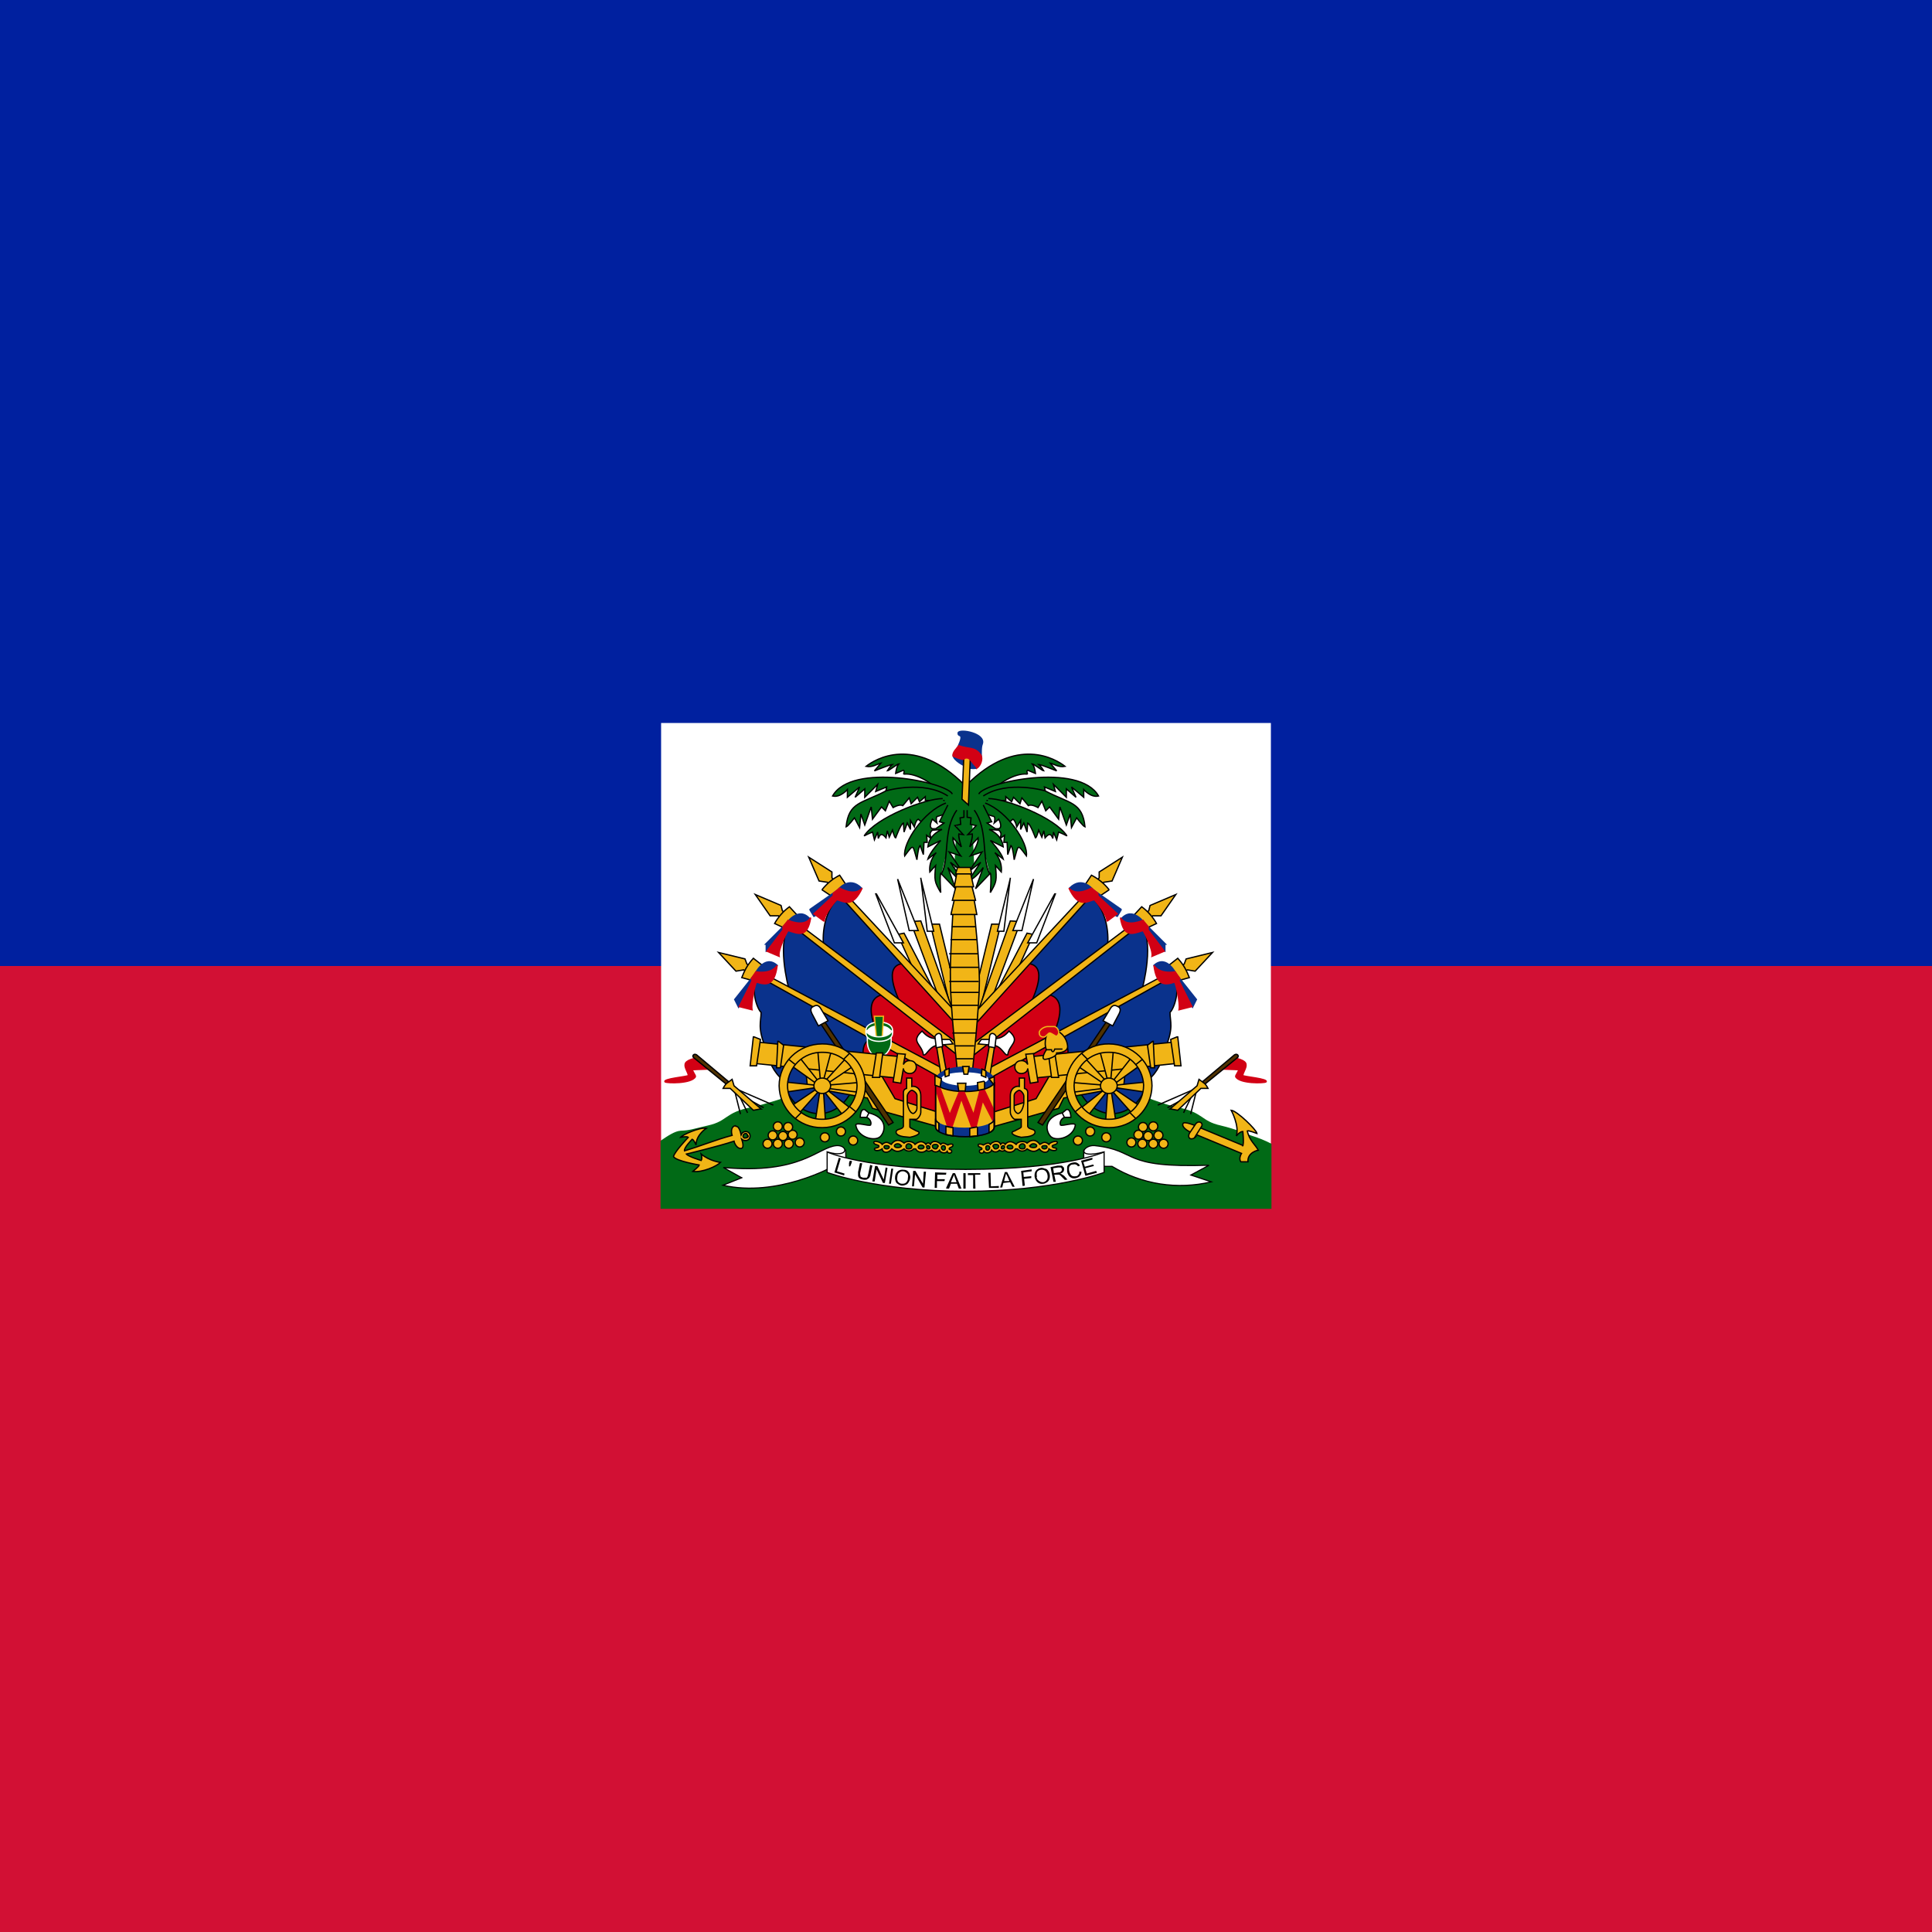
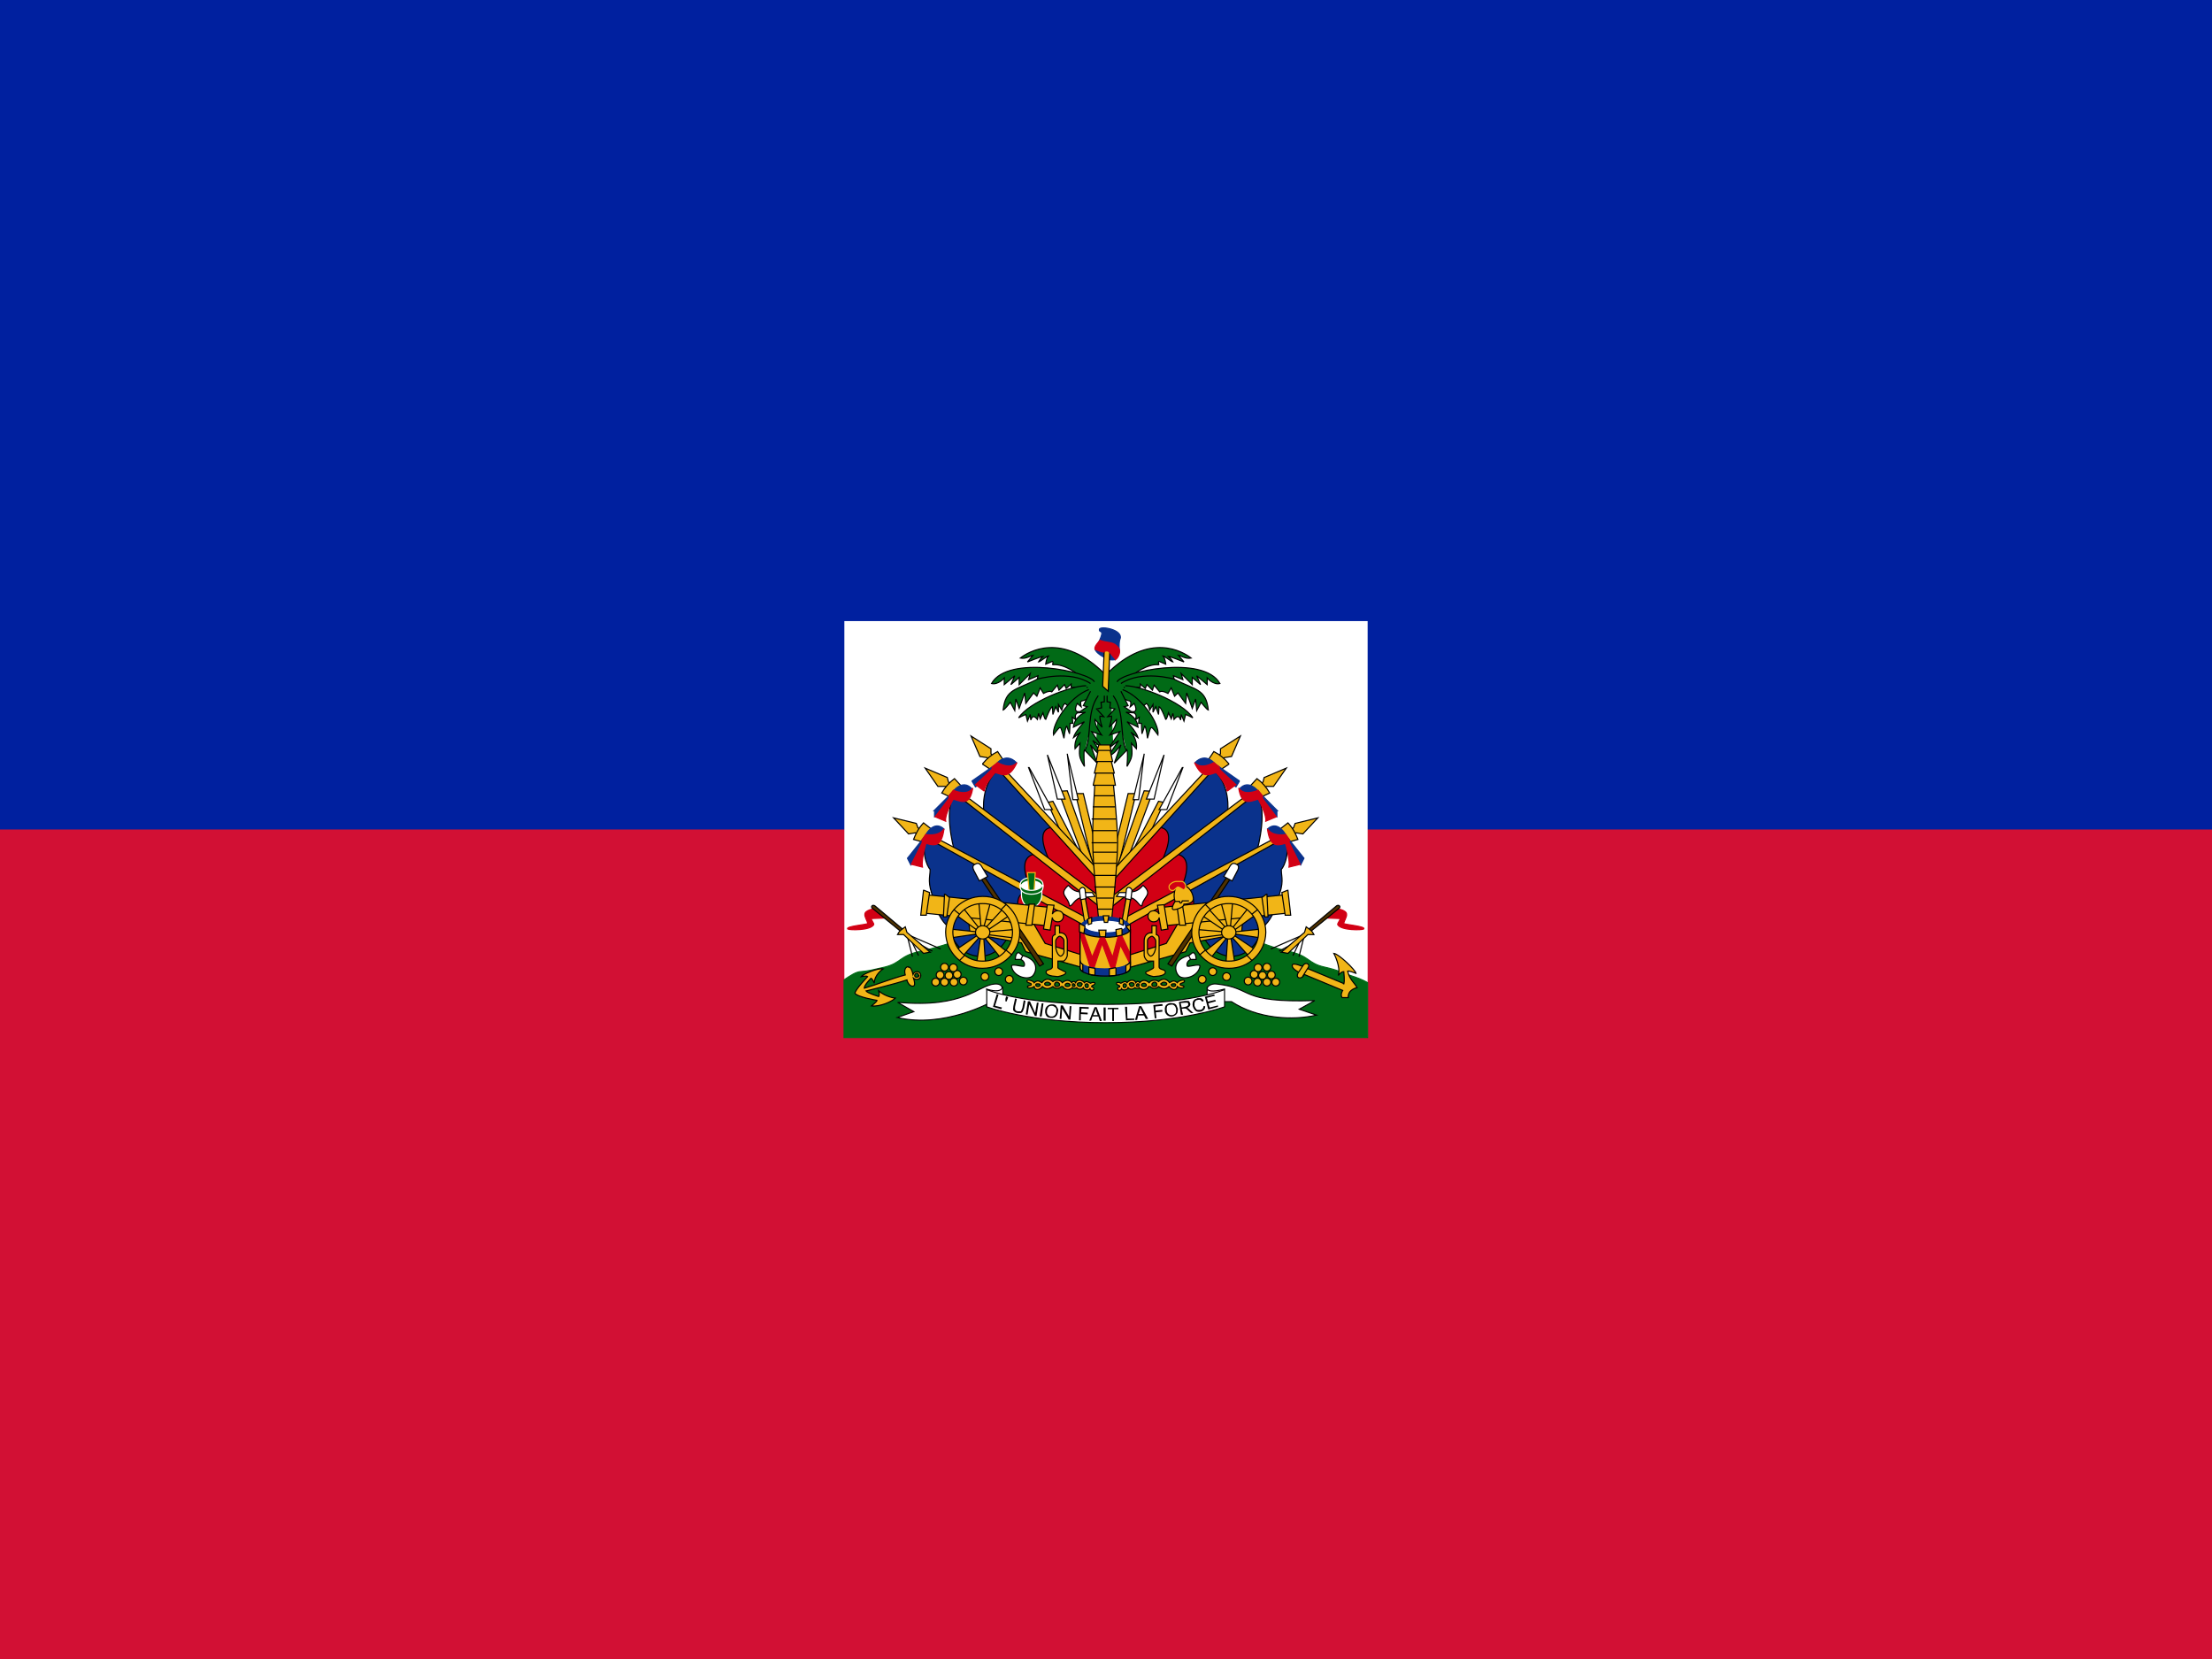
- <svg xmlns="http://www.w3.org/2000/svg" xmlns:xlink="http://www.w3.org/1999/xlink" id="flag-icon-css-ht" viewBox="0 0 512 512">
-   <path fill="#d21034" d="M0 0h512v512H0z" />
-   <path fill="#00209f" d="M0 0h512v256H0z" />
+ <svg xmlns="http://www.w3.org/2000/svg" xmlns:xlink="http://www.w3.org/1999/xlink" id="flag-icon-css-ht" viewBox="0 0 640 480">
+   <path fill="#d21034" d="M0 0h640v480H0z" />
+   <path fill="#00209f" d="M0 0h640v240H0z" />
  <g fill="#f1b517" stroke="#000" stroke-width=".2">
-     <path fill="#fff" stroke="none" d="M175.2 191.6h161.6v128.6H175.2z" />
-     <path fill="#016a16" stroke="#016a16" stroke-width=".3" d="M288.5 284.6l-33 1-32.8.3s-16.8 6.3-23.7 7.7c-6.9 1.4-6 3.6-11.3 4.8-4.3 1-4.8 1.3-7.3 1.4-1.5.1-3.3 1.3-5.2 2.6v17.8h161.6v-17a31.8 31.8 0 00-5.2-2.1c-2.3-.8-4-1.7-8.2-2.7-5.3-1.2-4.4-3.4-11.3-4.8s-23.6-9-23.6-9z" />
-     <g transform="translate(-170.7) scale(1.70667)">
+     <path fill="#fff" stroke="none" d="M244.3 179.7h151.4v120.5H244.3z" />
+     <path fill="#016a16" stroke="#016a16" stroke-width=".3" d="M350.5 266.8l-31 1-30.7.3s-15.8 5.8-22.3 7.1c-6.4 1.3-5.6 3.4-10.5 4.6-4 .9-4.5 1.1-6.8 1.3-1.5 0-3.2 1.2-5 2.4v16.7h151.5v-15.9c-1.6-.9-3.2-1.5-4.8-2-2.2-.8-3.7-1.6-7.7-2.5-5-1.1-4.2-3.3-10.6-4.6-6.5-1.3-22.1-8.4-22.1-8.4z" />
+     <g transform="translate(-80) scale(1.6)">
      <g id="a">
        <path d="M244.5 143.5h1.4l2.6 10.7-.6 3.4-3.4-14z" />
        <path fill="#fff" d="M243 136.3l1 8.3h1l-2-8.2z" />
        <path d="M245.7 154.6l-4.3-11.5 1.6-.1 5 14-2.3-2.4z" />
        <path fill="#fff" d="M239.4 136.5l1.8 8h1.4l-3.2-8z" />
        <path d="M241.9 150.6l-2.5-5.5 1-.2 4.7 9-3.2-3.3z" />
        <path fill="#fff" d="M236 138.8l2.9 7.6h1.4l-4.2-7.6z" />
        <path fill="#0a328c" d="M242.3 151.4l-11.5-12.5c-3.6 2.8-2.9 8-2.9 8l13 10.2 1.3-5.7z" />
        <path fill="#d20014" d="M248.9 158.2l-8.5-8.6c-3.6.2-.8 5.5-.6 6.2l9 7.7v-5.3z" />
        <path d="M248.1 156.8L230.6 138l-.7.5 18.6 20.6-.4-2.3zm-18.5-20l-.4-.5v-.9l-3.6-2.3 1.6 3.7 1.3.2.3.4.8-.6z" />
        <path d="M227.7 138.1a8.4 8.4 0 012.7-2.2l1 1.5-2.2 1.8-1.5-1z" />
        <path fill="#0a328c" stroke="#0a328c" d="M225.8 141.3l.6 1c.4-.1 4-3.5 4-3.5h2.7l.7-.9c-2-2-3.7.3-3.7.3l-4.3 3z" />
        <path fill="#d20014" stroke="#d20014" d="M228 143c0-1 1.8-3.2 2-3.3 1.3.4 2.5 1.2 3.9-1.8-1.2 1.4-3.5 0-3.5 0l-1 .8v.4l-3 2.8 1.5 1.1z" />
        <path fill="#0a328c" d="M237.3 154.7l-14.4-11.4c-2.5 2.5-.4 10.2-.4 10.2l14 7.6.7-6.4z" />
        <path fill="#d20014" d="M249.2 164l-11.9-9.6c-4 .6-.8 6.5-.6 7.2l12.5 6.8v-4.5z" />
        <path d="M248.7 162l-25.6-19.2-.5.6 26.8 21-.7-2.4zm-26.8-20.2l-.4-.4-.2-.8-4-1.7 2.3 3.3h1.3l.4.4.6-.8z" />
        <path d="M220.3 143.4a8.2 8.2 0 012.3-2.6l1.2 1.3-1.8 2.1-1.7-.8z" />
        <path fill="#0a328c" stroke="#0a328c" d="M219 146.6v1.1c.4-.2 3.7-3.7 3.7-3.7l2.5-.5.6-.8c-1.8-2.1-3.7.7-3.7.7l-3.2 3.2z" />
        <path fill="#d20014" stroke="#d20014" d="M221 148.5c-.2-1 1.2-3.8 1.4-4 1.6.5 3 1.2 3.5-2-1 1.6-3.5.4-3.5.4l-.8 1v.5l-2.5 3.3 1.9.8z" />
        <path fill="#0a328c" d="M236.2 161.7a2783.3 2783.3 0 01-18.5-10.5c-1.3 2.3-.1 5.5.5 6 0 1.5-.6 2.3.7 5.5.4 2 1.3 3.9 2.7 5 1.6 6.4 8.2 6.9 10.7 1.6l4-7.6z" />
        <path fill="#d20014" d="M248.3 168.5l-12.5-7.3c-4 .5 0 8 .3 8.7l12.2 4.3v-5.7z" />
        <path d="M246.2 165.8l-28.3-15-.5.6 30 16.7-1.2-2.3zM216.5 150l-.5-.3-.3-.8-4.1-1 2.7 2.9 1.2-.2.6.3.4-.9z" />
        <path d="M215.2 151.8c.4-1 .8-1.9 1.8-3l1.4 1.1-1.4 2.4-1.8-.5z" />
        <path fill="#0a328c" stroke="#0a328c" d="M214.1 155.2l.6 1.2 3-4.6 2.5-.9.5-1c-2-1.8-3.5 1.4-3.5 1.4l-3.1 3.9z" />
        <path fill="#d20014" stroke="#d20014" d="M216.8 156.8c-.2-1 .5-4.2.7-4.3 1.5.5 2.8.6 3.2-2.6-1 1.5-3.3 1-3.3 1l-.7 1 .1.4-2 4 2 .5z" />
      </g>
      <use width="100%" height="100%" transform="matrix(-1 0 0 1 499.9 0)" xlink:href="#a" />
    </g>
-     <g transform="translate(-170.7) scale(1.70667)">
+     <g transform="translate(-80) scale(1.6)">
      <path fill="#016a16" stroke="#016a16" d="M248.8 125.6l-.5 9h2.9l-.4-9 3-.3-.3-3.6-7.5.3v3.2l2.8.4z" />
      <g id="b" fill="#016a16">
        <path d="M249.8 121.9c-7.8-7.8-13.9-4-15.3-2.9 1 .2 1.8-.4 2.3-.5l-1 1.2s2.5-1 2.8-1c-.4.3-.8 1-.8 1 .2 0 1.6-1.1 1.8-1.1-.4.4-.5 1.5-.5 1.5l1.2-.5c.3.2-.1.6.1.6 2-.2 4.7 1.7 5 2.3" />
        <path d="M247.9 123.3c-.8-1.8-15.6-5-18.6.3 1.2.3 2.3-1 2.3-1v1.2l1.9-1.6-.7 1.6 1.5-1.3v1.3l2-2-.3 1.1 1.7-.7-.2 1" />
        <path d="M247.2 123.6c-3.8-2.5-9.6-.8-9.6-.8-3.8 2-5.8 1.7-6.2 5.6.3-.1 1.3-1.4 1.3-1.4l.8 1.5.2-2.1.6 1.7 1-2.8.2 1.9 1.4-1.9.6.6.6-1.5.6 1s1-.6 1.5-.3l1-1.2.3.9 1-1 .3.7.9-.8v.6h3" />
        <path d="M246.4 124c-2.7 0-10.3 2.9-12.2 5.8a13.3 13.3 0 011.3-.6l.3 1.2.5-1.2.1 1c.3-.8.6-.8 1.2-.1l.2-1.1.3 1 .5-1.1s.3 1.2.5 1.2c0 0 .8-2.2 1.2-2.3l.1 1.4.5-1.4.5 1v-1.4l.6 1s.2-1 .6-1.2l.8.7 3.4-2.5" />
        <path d="M246.9 124.7c-3.5 1.3-6.7 6.2-6.4 8.2 1.5-2 1.2-1.7 1.9.6 0 0 .2-2 .5-2.2l.5 1.4.1-1.9h.5l-.1-1.1.7.5c-.2-.7-.3-.9.4-1.5 0 0-1 .1-.2-1.5l.7.6s-.2-.7 0-1l2.6-.8" />
        <path d="M247.2 125l-1.3 2.6.7.2-1.6 1.1 1.3-.1s-2 .7-2.2 2.7l2-1s-1.7 1.8-2 2.9l1.3-1s-1.2 1.2-1 3l.9-1c-.2 2.3-.2 2.5.8 4.2 0 0-.2-2.6 0-3l2.3 2.4-1.2-3.3s1.4 2 2.2 1.9l-1.8-2.7 1.8 1.4-2-3 1.8.6s-1.3-1.7-1.2-2.8l1.3 1.4s-.5-1.5-.4-2l.7.1-1.3-1.4.9-.2-.1-1 .6-.1v-1.1m-1.1 0c-2.2 3-1.1 7.5-2.4 9.9" />
      </g>
      <use width="100%" height="100%" transform="matrix(-1 0 0 1 499.9 0)" xlink:href="#b" />
      <path d="M251 166.5s1.1-10 1.1-14.2c0-3.4-.8-10.8-.8-10.8H248s-.5 7.4-.4 10.8c0 4.2 1.1 14.2 1.1 14.2h2.3z" />
      <path d="M247.7 142h4l-.5-2.7h-2.9l-.6 2.6z" />
      <path d="M248 139.8h3.5l-.7-2.7h-2.2l-.7 2.7z" />
      <path d="M248.2 137.7h3l-.6-2.7h-1.9l-.5 2.7z" />
      <path d="M250.7 134.7h-2l-.3 1h2.5l-.2-1zm.4 29.7h-2.6m2.8-2h-3m3.4-2h-3.8m4-2.1h-4m4-2.2h-4.1m4.2-2h-4.4m4.4-1.7h-4.6m4.6-2.2h-4.6m4.5-2.1h-4.5m4.3-2.2h-4.1m3.9-2h-3.7" />
      <path fill="#0a328c" stroke="#0a328c" d="M250 119c-.8-.3-2.3-1.3-1.9-1.9l.7-1.2c1-2.2 0-1.4 0-2-.2-.8 3.8-.2 3.8 1.3 0 .5-.3.2-.2 2.6l-.8 1.5a3.5 3.5 0 01-1.7-.2z" />
      <path d="M250.4 125l-1-.9.3-7.1 1 .3-.3 7.6z" />
      <path fill="#d20014" stroke="#d20014" d="M251.7 119.3c.6-.4 1-1.5.6-2.1-1-1.3-1.7-.8-3.4-1.4-.3.4-1 1-.9 1.6 2.3 1 1.4.2 2.2.3.4 0 .6.5 1.5 1.5z" />
    </g>
-     <g transform="translate(-170.7) scale(1.70667)">
+     <g transform="translate(-80) scale(1.6)">
      <use width="100%" height="100%" transform="matrix(1 0 0 -1 0 320.4)" xlink:href="#c" />
      <path fill="#016a16" stroke="#fff" stroke-linecap="round" d="M238.4 161.8c0 1.2-.9 2.3-1.9 2.3s-1.8-1-1.8-2.4v-1.2h3.7v1.2z" />
      <ellipse cx="236.5" cy="160.1" fill="#fff" stroke="none" rx="1.8" ry=".9" />
      <path fill="#016a16" stroke="#f1b517" d="M236.1 161l-.3-3.2h1.4l-.2 3.3h-.9z" />
      <path id="c" fill="#016a16" stroke="#fff" stroke-linecap="round" d="M238.5 160.1c-.2.5-1 .9-2 .9s-1.7-.4-2-.9a.8.8 0 000 .4c0 .7.9 1.2 2 1.2 1.2 0 2.1-.5 2.1-1.2a.8.8 0 000-.4z" />
      <g id="d">
        <path d="M246 172.8l-7-2.2-3.1-5.3-10.9-.5.4 4 9.3 1.7.8 1.6 10.7 3-.2-2.3z" />
        <path fill="#503200" d="M238.7 174.3l-11.2-16.5-.5.5 11 16.4.7-.4z" />
        <path fill="#fff" d="M228.6 158.5l-1.2-2c-.3-.4-.6-.5-1.1-.2-.5.2-.4.7-.2 1.1l1 1.9 1.5-.8z" />
        <path d="M240 164.1l-22.5-2.3-.6 3.3 22.4 2.3.7-3.3z" />
        <path d="M217 161l-.5 4.5h1l.6-4.1-1-.4zm3.8.7l-.2 4.1h.6l.5-3.5-.8-.6zm15.3 1.8l-.6 3.8h1.1l.5-3.8h-1zm3.3.1l-.7 4.4 1.2.2.4-2.3c0 .5.5.8 1 .8.6 0 1-.5 1-1 0-.6-.4-1-1-1a1 1 0 00-1 .6l.3-1.6-1.2-.1zm-8 .7l-3.2 3.5.4.4 4-2.7-1.3-1.2zM224 173l3.1-3.5-.3-.4-4 2.7 1.2 1.2zm8.1-.9l-3.7-2.9-.4.3 3 3.8 1.1-1.2zm-9.3-6.7l3.9 2.8.4-.3-3-3.8-1.3 1.3zm4.2-2.3l.4 4.6h.5l1.2-4.5-2.1-.1zm1.2 11l-.3-4.5h-.6l-.7 4.6h1.6zm5.1-6l-4.8.4v.5l4.8.6V168zm-11.4 1.5l4.7-.7v-.4l-4.8-.5v1.6z" />
        <ellipse cx="227.7" cy="168.6" rx="1.3" ry="1.2" />
        <path fill-rule="evenodd" stroke-linecap="round" d="M234.4 168.6c0 3.5-3 6.5-6.7 6.5a6.6 6.6 0 01-6.7-6.5c0-3.6 3-6.5 6.7-6.5a6.6 6.6 0 016.7 6.5zm-1.3 0a5.3 5.3 0 01-5.4 5.2 5.3 5.3 0 01-5.4-5.3 5.3 5.3 0 015.4-5.1 5.3 5.3 0 015.4 5.2z" />
        <path d="M223.5 165.3l-1-.8m8.5 0l1-1m1 9.2l-1.1-.9m-8.4 1.9l1-1m21.7-10.6l1.1 6-.9.4-1-6.3h.8z" />
        <path fill="#fff" d="M245.6 161.4c-.5-.3-1.2.1-2.4-1.3-1.9 1.7 0 2 .2 3.7.5.2.9-1.4 2.3-1.5l2.3-.2-.5-.7h-2z" />
        <path fill="#fff" d="M246.4 162.5l-.2-1.7c-.3-.7-1-.1-1 .2l.2 1.7 1-.2z" />
        <path fill-rule="evenodd" d="M240.8 167.4v1.6c-.6.2-.5.6-.5 1.2v4.7c-.1.4-.7.4-1 .6-.3.3-.2.8 1 1l1 .1c1.5-.3 1.8-.8 1-1-.3-.2-.9-.4-1-.6v-1.2h1c.2 0 .7-.6.7-1.1v-2.5c0-1.4-1-1.6-1.4-1.5v-1.3h-.8zm1.6 2.7c0-.4-.6-.8-.8-.8-.2 0-.7.5-.7.9v1c0 .4.3 1.6.9 1.7.2 0 .6-.4.6-.8v-2z" />
        <path fill="#fff" d="M234.3 172.3c-.7-.2-.7 1.2-.7 1.2h1c.5.2.8.8.6 1.2-.3.2-2.2-.5-2.3 0 .3 1.9 2.9 2.6 3.8 1.8.9-.9 1.1-3-1.8-3.7l-.6-.5zm.6.6l-.3.6" />
        <path d="M215 173l-1-4m2.1 3.8l-1.5-3.1m4 2.3l-3.3-1.8m4.8 1.4l-6.2-2.7" />
        <path fill="#d20014" stroke="#d20014" d="M210.2 166l-2.6.1c-.2.1.5.9.4 1.1-.6 1.1-4.4 1-4.7.8-.5-.5 3.5-.8 3.6-1 0-.4-.6-1.2-.5-1.7 0-.7 1.7-1 1.7-1l2.1 1.7z" />
        <path fill="#503200" d="M213.2 168l-5-4.2s-.3-.2-.5 0 0 .4 0 .4l5.4 4.4.1-.5z" />
        <path d="M218.2 172.2l-4.2-3.6-.3-1-.8.6c-.3.2-.6.8-.6.8h1.1l3.6 3.4 1.1-.2z" />
        <circle cx="232.5" cy="177.1" r=".7" />
        <circle cx="230.6" cy="175.7" r=".7" />
        <circle cx="228.1" cy="176.6" r=".7" />
        <circle cx="224.2" cy="177.4" r=".7" />
        <circle cx="222.5" cy="177.6" r=".7" />
        <circle cx="220.8" cy="177.6" r=".7" />
        <circle cx="219.2" cy="177.6" r=".7" />
        <circle cx="220" cy="176.3" r=".7" />
        <circle cx="221.6" cy="176.4" r=".7" />
        <circle cx="223.1" cy="176.2" r=".7" />
        <circle cx="222.4" cy="175" r=".7" />
        <circle cx="220.8" cy="174.9" r=".7" />
        <path fill-rule="evenodd" d="M236.5 178c0-.3-.8-.2-.8-.6 0-.4 1.2 0 1.3.3.7-.6 1-.2 1.4 0 .6-.8 1.3-.8 2-.2.4-.4 1.4-.3 1.7.2.7-.6 1.3-.5 1.7 0 .2-.3.5-.3.7 0 .3-.7 1.2-.5 1.6 0 .3-.4.7-.1 1.1.1.3-.2.8-.2.8 0 0 .4-.6.3-.6.6 0 .2.4 0 .4.4 0 .3-.6.4-.7 0-.3.4-1.1.2-1.2-.2a.8.8 0 01-1.2 0c-.3.2-.7.2-.8 0-.5.5-1.4.4-1.7-.2h-.3a1 1 0 01-1.5 0c-.9.6-1.4.4-1.9 0-.5.7-1.4.7-1.5 0-.4.3-1.2.4-1.2 0 0-.2.7-.1.7-.4zm1.6.1c0 .2-.2.3-.4.3s-.4-.1-.4-.3.1-.2.4-.2.4.1.4.2zm1.9-.2c0 .2-.3.3-.6.3s-.5-.1-.5-.3c0-.1.2-.3.5-.3s.5.2.5.3zm3.5.2c0 .2-.2.3-.5.3s-.4-.1-.4-.3c0-.1.2-.3.4-.3s.5.1.5.3zm-1.9 0c0 .2-.2.3-.5.3s-.4-.1-.4-.4c0-.2.2-.4.4-.4s.5.2.5.4zm4 0c0 .1-.1.3-.3.3-.3 0-.5-.2-.5-.4s.2-.3.5-.3c.2 0 .4.1.4.3zm-1.2 0c0 .2 0 .3-.2.3s-.3-.1-.3-.3.1-.2.3-.2l.2.2zm2.4.1c0 .2 0 .4-.3.4-.1 0-.3-.2-.3-.4s.2-.3.3-.3c.2 0 .3.1.3.3z" />
      </g>
      <use width="100%" height="100%" transform="matrix(-1 0 0 1 499.9 0)" xlink:href="#d" />
      <path fill="#0a328c" stroke="#0a328c" d="M249.8 165.7c-2.5 0-4.5 1-4.5 2.1 0 .2 0 .4.2.6.5.6 2.3 1 4.4 1 2 0 3.6-.3 4.2-.9.2-.2.3-.4.3-.7 0-1.1-2-2-4.6-2z" />
      <path d="M254.4 168v7c0 .9-2 1.5-4.5 1.5s-4.6-.6-4.6-1.5v-7c0 .8 2 1.5 4.5 1.5 2.6 0 4.6-.7 4.6-1.5z" />
      <path fill="#d20014" stroke="#d20014" d="M245.3 168v1l2.2 7 1.8-5.4 2 5.5 1.3-5.2 1.8 3.5v-1.9l-1.6-3.4a8.3 8.3 0 01-.6.2l-1 3.8-1.5-3.6a14.5 14.5 0 01-.7 0l-1.5 3.6-1.6-4.4c-.4-.2-.6-.5-.6-.7z" />
      <path fill="#0a328c" stroke="#0a328c" d="M254.4 173.7v1.3c0 .9-2 1.5-4.5 1.5s-4.6-.6-4.6-1.5v-1.3c0 .9 2 1.5 4.5 1.5 2.6 0 4.6-.6 4.6-1.5z" />
      <path d="M251.7 175l-1.1.2v1.3l1.2-.1v-1.3zm-4.8-.1v1.3l1.1.2v-1.3a8.9 8.9 0 01-1.1-.2zm-1.6-1.2v1.3c0 .3.2.5.5.7v-1.3c-.3-.2-.5-.4-.5-.7zm9.1.2c0 .2-.4.5-.8.7v1.3c.5-.2.8-.5.8-.9v-1z" />
      <path fill="none" d="M254.4 168v7c0 .9-2 1.5-4.5 1.5s-4.6-.6-4.6-1.5v-7" />
      <path fill="#fff" stroke="#fff" d="M253.4 167.5c0 .5-1.6 1-3.5 1-2 0-3.6-.5-3.6-1s1.6-.9 3.5-.9c2 0 3.6.4 3.6 1z" />
      <path d="M248.7 168.2l.2 1.2h1l.1-1.2h-1.3zm4.1-.3l-1 .2.1 1.2 1-.2V168zm-5.4-2l-.7.3.1 1 .6-.2v-1zm2.4-.3h-.3l.2 1.2h.6l.2-1.2a9.7 9.7 0 00-.7 0zm2.7.4l-.1 1 .7.3v-1a5.3 5.3 0 00-.6-.3zm-6.5 2.8l.2-1.3-1-.5v1.5l.8.3zm8.4-.3v-1.3l-.8.3.8 1zm9.3-8.5c.8 0 2 1 2.1 2.5 0 1-1.7 1-1.7 1 0 .5-1 .9-1.8 1-.8 0 .2-1.5.2-1.5-.5-1.3.2-2.7.2-2.7l1-.3z" />
      <path d="M262.5 163h.8s0 .3.2.3.3-.4.3-.4h1.2" />
      <path fill="#d20014" stroke="#f1b517" d="M264.1 160.9c.7-.5.1-1.5-.4-1.5h-1c-.6 0-1.4.6-1.3 1 0 .5.4.7.8.6.2 0 .6-.6.8-.6.3 0 1 .6 1.1.5z" />
      <path fill-rule="evenodd" d="M214.2 174.8c-.6.1-.7.8-.5 1.5-2.6.7-5 1.7-7.4 2.4-.1-.5 1.2-1.8 1.2-1.8.3.1.6.9.6.9 0-1.6 1.6-2.6 1.6-2.6-1-.2-3.7 1-4 1.4 0 0 1-.2 1.2 0 0 0-2.2 2.3-2.3 3 .4.7 4 1.3 4 1.3 0 .2-1 1-1 1 1.5.2 3.7-.8 4.3-1.4 0 0-1.7-.2-3-1.3 0 0 .2.7 0 1 0 0-2-.6-2.3-1 0 0 5-1.2 7.4-2 .1.5.6 1.3 1.2 1.1.3-.1.2-.8 0-1.4a.8.8 0 00.6.2c.4 0 .7-.3.7-.7 0-.4-.3-.7-.7-.7a.8.8 0 00-.7.5c-.1-.5-.4-1.4-.8-1.3zm2 1.6c0 .2-.2.3-.4.3a.3.3 0 01-.4-.3c0-.2.2-.4.4-.4s.3.2.3.4z" />
      <path d="M293 177.9c.2-.4 0-2.2 0-2.2-.5 0-1 .7-1 .7.5-1.6-.8-4-.8-4 .9.1 3.9 3 4 3.6 0 0-1.3-.5-1.5-.4.3 1.5 1.3 2.2 1.7 3 0 0-1.7.3-1.6 1.8h-1.1c-.4-.5.1-1.3.1-1.3l-7.7-3.2c-.5-.2-1.6-.8-1.4-1.4.1-.5 2 .3 2.4.5l7 2.9z" />
      <path d="M285.6 176.5l1-1.6c.3-.5-.4-1-.9-.4l-1 1.5c-.4.9.5 1.1 1 .5z" />
    </g>
    <g fill="#fff" stroke-width=".3">
-       <path d="M224.2 307.8l-.1-3-3.8.1-.2 3.4 4.1-.5z" />
-       <path d="M196.7 312.2l-5-2.8c20.7 1.9 25-5.4 30-5.8 3-.2 3.5 3.4-2.4 1.7l1.5 3.8s-14.8 8.3-29.2 5l5-2zm90.5-4.4v-3h4.7l.2 3.4-5-.4z" />
-       <path d="M315.6 311.4l4.8-2.6c-23.8.8-18.4-3.9-30.3-5.2-3-.3-5.4 3.7 2.4 1.7l-1.5 3.8h3.7a35 35 0 0026.3 4.1l-5.4-1.8z" />
-       <path d="M219.2 305.3v5.4s13.2 5 36.7 5c23.6 0 36.7-5 36.7-5v-5.4s-10 4.6-36.7 4.6c-26.6 0-36.7-4.6-36.7-4.6z" />
+       <path d="M290.2 288.6l-.1-3-3.5.3-.2 3.1 3.8-.4z" />
+       <path d="M264.4 292.7l-4.7-2.7c19.4 1.8 23.4-5 28.1-5.3 3-.3 3.3 3.2-2.3 1.5l1.5 3.6s-13.8 7.8-27.4 4.6l4.8-1.7zm84.8-4.1l.1-3 4.3.2.2 3.1-4.6-.3z" />
+       <path d="M375.9 292l4.5-2.5c-22.4.7-17.3-3.6-28.4-4.8-3-.4-5 3.4 2.2 1.5l-1.4 3.6h3.5c7.6 5 17.8 5.5 24.6 3.9l-5-1.7z" />
+       <path d="M285.5 286.3v5s12.3 4.6 34.4 4.6c22.2 0 34.4-4.6 34.4-4.6v-5s-9.3 4.3-34.4 4.3c-25 0-34.4-4.3-34.4-4.3z" />
    </g>
-     <path fill="#000" stroke="none" d="M221.1 310.8l1.2-4 .5.2-1 3.4 2 .6-.1.5-2.6-.8zm3.9-1.8v-.8l.2-.6.6.1-.2.7-.3.7h-.3zm5.6-.3l.6.2-.5 2.3c0 .4-.2.7-.4 1l-.6.4a2 2 0 01-1 0 2 2 0 01-1-.4 1.1 1.1 0 01-.3-.6v-1l.5-2.4.6.1-.5 2.3c-.1.4-.1.7 0 .8 0 .2 0 .4.2.5l.5.2h1c.2-.2.3-.5.4-1l.5-2.4zm.6 4.3l.7-4h.6l1.7 3.6.5-3.2.5.1-.7 4h-.5l-1.7-3.6-.5 3.2h-.6zm4.4.7l.6-4h.5l-.6 4h-.5zm1.6-1.8a2.2 2.2 0 01.7-1.5 2 2 0 011.6-.4c.4 0 .7.1 1 .3.3.3.5.5.6.9.1.3.2.7.1 1.1a2.4 2.4 0 01-.4 1c-.2.4-.5.6-.8.7a2.2 2.2 0 01-1 .2 2 2 0 01-1-.4c-.4-.2-.6-.5-.7-.9a2.2 2.2 0 01-.1-1zm.6 0c-.1.6 0 1 .2 1.3.3.3.6.5 1 .5s.8 0 1.1-.3c.3-.3.5-.6.5-1.2a2 2 0 000-.9 1.3 1.3 0 00-.5-.6 1.4 1.4 0 00-.7-.3c-.4 0-.7 0-1 .3-.4.2-.6.7-.6 1.3zm3.9 2.5l.3-4.1h.6l2 3.4.2-3.2h.6l-.4 4.2h-.5l-2-3.5-.3 3.2h-.5zm6 .4l.1-4.1 3 .1-.1.5h-2.3v1.2h2l-.1.5h-2v1.8h-.6zm3 .1l1.8-4h.6l1.7 4.1h-.7l-.5-1.3H252l-.5 1.3h-.6zm1.3-1.6h1.5l-.4-1.1a10.9 10.9 0 01-.3-.9c0 .3-.2.5-.3.8l-.5 1.2zm3.3 1.7v-4.1h.6v4.1h-.6zm2.6 0v-3.6h-1.4v-.5h3.3v.4h-1.4l.1 3.7h-.6zm4.2-.1l-.2-4.1h.6l.1 3.6 2.1-.1v.5h-2.6zm2.9-.1l1.3-4.2h.6l2 3.9h-.6l-.6-1.2-1.8.2-.3 1.2h-.6zm1-1.8h1.5l-.5-1.2a11 11 0 01-.4-.8 5.3 5.3 0 01-.2.8l-.3 1.2zm5 1.3l-.4-4 2.8-.4v.5l-2.2.3.1 1.2 2-.2v.5l-1.9.2.2 1.8-.5.1zm3.2-2.3c-.1-.7 0-1.3.3-1.7a2 2 0 011.4-.8 2 2 0 011 .2c.4 0 .7.3.9.6a2.5 2.5 0 01.3 2.2 1.7 1.7 0 01-.6.8c-.3.2-.7.4-1 .4a2 2 0 01-1.1-.1 1.9 1.9 0 01-.8-.7 2.3 2.3 0 01-.4-1zm.5-.1c.1.5.3.9.6 1 .3.3.7.4 1.1.4.4 0 .8-.3 1-.6.2-.3.3-.7.2-1.3a2 2 0 00-.3-.8 1.3 1.3 0 00-.6-.5 1.4 1.4 0 00-.8-.1 1.4 1.4 0 00-1 .5c-.2.3-.2.8-.1 1.4zm4.5 1.4l-.8-4 1.9-.4h.9c.2 0 .4.1.5.3.2.1.3.3.3.6a1 1 0 01-.2.7c-.1.2-.4.4-.8.5l.4.2.6.4.9 1-.7.1-.7-.7a8 8 0 00-.5-.5 1.3 1.3 0 00-.3-.2.9.9 0 00-.3 0h-1l.4 1.9h-.6zm.1-2.4l1.2-.2c.3 0 .5 0 .6-.2a.6.6 0 00.3-.6.6.6 0 00-.3-.5h-.7l-1.3.2.2 1.3zm6.7-.4h.6c0 .4-.1.8-.4 1.1-.2.3-.6.5-1 .6a2 2 0 01-1.1 0 1.7 1.7 0 01-.9-.7 2.7 2.7 0 01-.4-1v-1.1c0-.4.2-.7.5-.9a2 2 0 011-.4 1.8 1.8 0 011 0c.4.2.7.4.9.8l-.5.2a1.3 1.3 0 00-.6-.5 1.2 1.2 0 00-.7 0c-.4 0-.6.1-.8.3a1 1 0 00-.3.7 2.5 2.5 0 00.4 1.6c.2.3.4.4.6.5.3 0 .5.1.8 0 .3 0 .5-.1.7-.4.2-.2.3-.5.2-.8zm1.6 1l-1.1-3.9 3-.8v.5l-2.4.7.4 1.2 2.2-.6.2.4-2.3.6.4 1.4 2.5-.7.2.5-3 .8z" />
+     <path fill="#000" stroke="none" d="M287.3 291.3l1.1-3.7.5.2-1 3.2 2 .5-.2.5-2.4-.7zm3.6-1.6v-.7l.2-.7.6.2-.2.6-.3.7-.3-.1zm5.3-.3l.5.2-.4 2.1-.4 1a1.2 1.2 0 01-.5.4h-1a2 2 0 01-.9-.4 1 1 0 01-.4-.6l.1-1 .5-2.2.5.1-.5 2.2a2.1 2.1 0 000 .8.7.7 0 00.2.4l.5.2h1l.4-1 .4-2.2zm.6 4l.6-3.7h.6l1.5 3.4.5-3h.5l-.6 3.9-.5-.1-1.6-3.3-.5 3-.5-.1zm4 .7l.6-3.8h.5l-.5 3.8h-.5zm1.6-1.7c0-.6.3-1.1.7-1.4a2 2 0 011.4-.4c.4 0 .7.1 1 .3l.5.8c.2.3.2.7.1 1a2.2 2.2 0 01-.3 1 1.7 1.7 0 01-.8.7 2 2 0 01-1 .1 2 2 0 01-1-.3 1.7 1.7 0 01-.5-.8 2.1 2.1 0 01-.1-1zm.5 0c0 .5 0 1 .3 1.2.2.3.5.5.9.5s.7 0 1-.3c.3-.2.4-.6.5-1a1.9 1.9 0 000-1 1.2 1.2 0 00-.5-.5 1.3 1.3 0 00-.7-.3c-.3 0-.7 0-1 .3-.2.2-.4.6-.5 1.2zm3.7 2.3l.3-3.8h.6l1.8 3.2.2-3h.5l-.3 3.9h-.5l-1.9-3.2-.2 3h-.5zm5.6.4l.1-3.8 2.7.1v.5l-2.1-.1-.1 1.1 1.9.1v.5l-2-.1v1.8h-.5zm3 .1l1.5-3.8h.6l1.5 4h-.6l-.4-1.3h-1.7l-.4 1.2h-.6zm1-1.5h1.4l-.4-1a9.8 9.8 0 01-.2-.9l-.2.8-.5 1.1zm3.1 1.6v-3.8h.6v3.8h-.6zm2.5 0V292h-1.3v-.4h3.1v.4h-1.3v3.4h-.5zm4 0l-.3-4h.6l.1 3.4h2v.4l-2.5.1zm2.6-.2l1.2-4h.6l2 3.7h-.7l-.5-1h-1.7l-.3 1.3h-.6zm1-1.7h1.4l-.5-1-.4-.9a4.8 4.8 0 01-.1.8l-.4 1.1zm4.7 1.2l-.4-3.8 2.6-.3.1.5-2.1.2v1.2l2-.2v.5l-1.9.2.2 1.7h-.5zm3-2.1a2 2 0 01.2-1.6 2 2 0 011.3-.7l1 .1c.4.1.6.3.8.6l.4 1-.1 1a1.6 1.6 0 01-.6.8 2 2 0 01-.9.4 2 2 0 01-1-.1 1.7 1.7 0 01-.8-.6 2.1 2.1 0 01-.4-1zm.5-.1c0 .4.2.8.5 1 .3.3.6.3 1 .3s.7-.2 1-.5c.2-.3.2-.7.2-1.2a2 2 0 00-.3-.8 1.3 1.3 0 00-.6-.5 1.4 1.4 0 00-.7 0c-.4 0-.7.1-1 .4-.1.3-.2.7-.1 1.3zm4.1 1.3l-.6-3.8 1.7-.3h.8c.2 0 .4 0 .5.2l.3.6c0 .3 0 .5-.2.7-.1.2-.4.4-.7.5a1.4 1.4 0 01.3.1l.5.5 1 .9h-.7l-.7-.6a7.4 7.4 0 00-.5-.5 1.2 1.2 0 00-.3-.2.8.8 0 00-.3 0h-.3l-.6.1.4 1.7h-.6zm.2-2.2l1-.2a1.7 1.7 0 00.6-.2.6.6 0 00.3-.6.6.6 0 00-.2-.4h-.7l-1.3.1.3 1.3zm6.3-.4h.5c0 .4-.1.8-.3 1a2 2 0 01-1 .6 2 2 0 01-1 0 1.6 1.6 0 01-.8-.6 2.6 2.6 0 01-.5-1 2.2 2.2 0 010-1c0-.4.3-.7.5-.9l.9-.4h1c.4.2.6.4.8.8l-.5.2a1.2 1.2 0 00-.5-.5 1.1 1.1 0 00-.7 0 1 1 0 00-.7.3 1.1 1.1 0 00-.3.7v.7a2.3 2.3 0 00.4.8c.1.2.3.4.6.4h.7a1.1 1.1 0 00.6-.3c.2-.2.3-.5.3-.8zm1.4 1l-1-3.7 2.7-.7.2.4-2.3.6.3 1.1 2.1-.5.2.4-2.2.6.4 1.2 2.4-.6v.4l-2.8.8z" />
  </g>
</svg>
